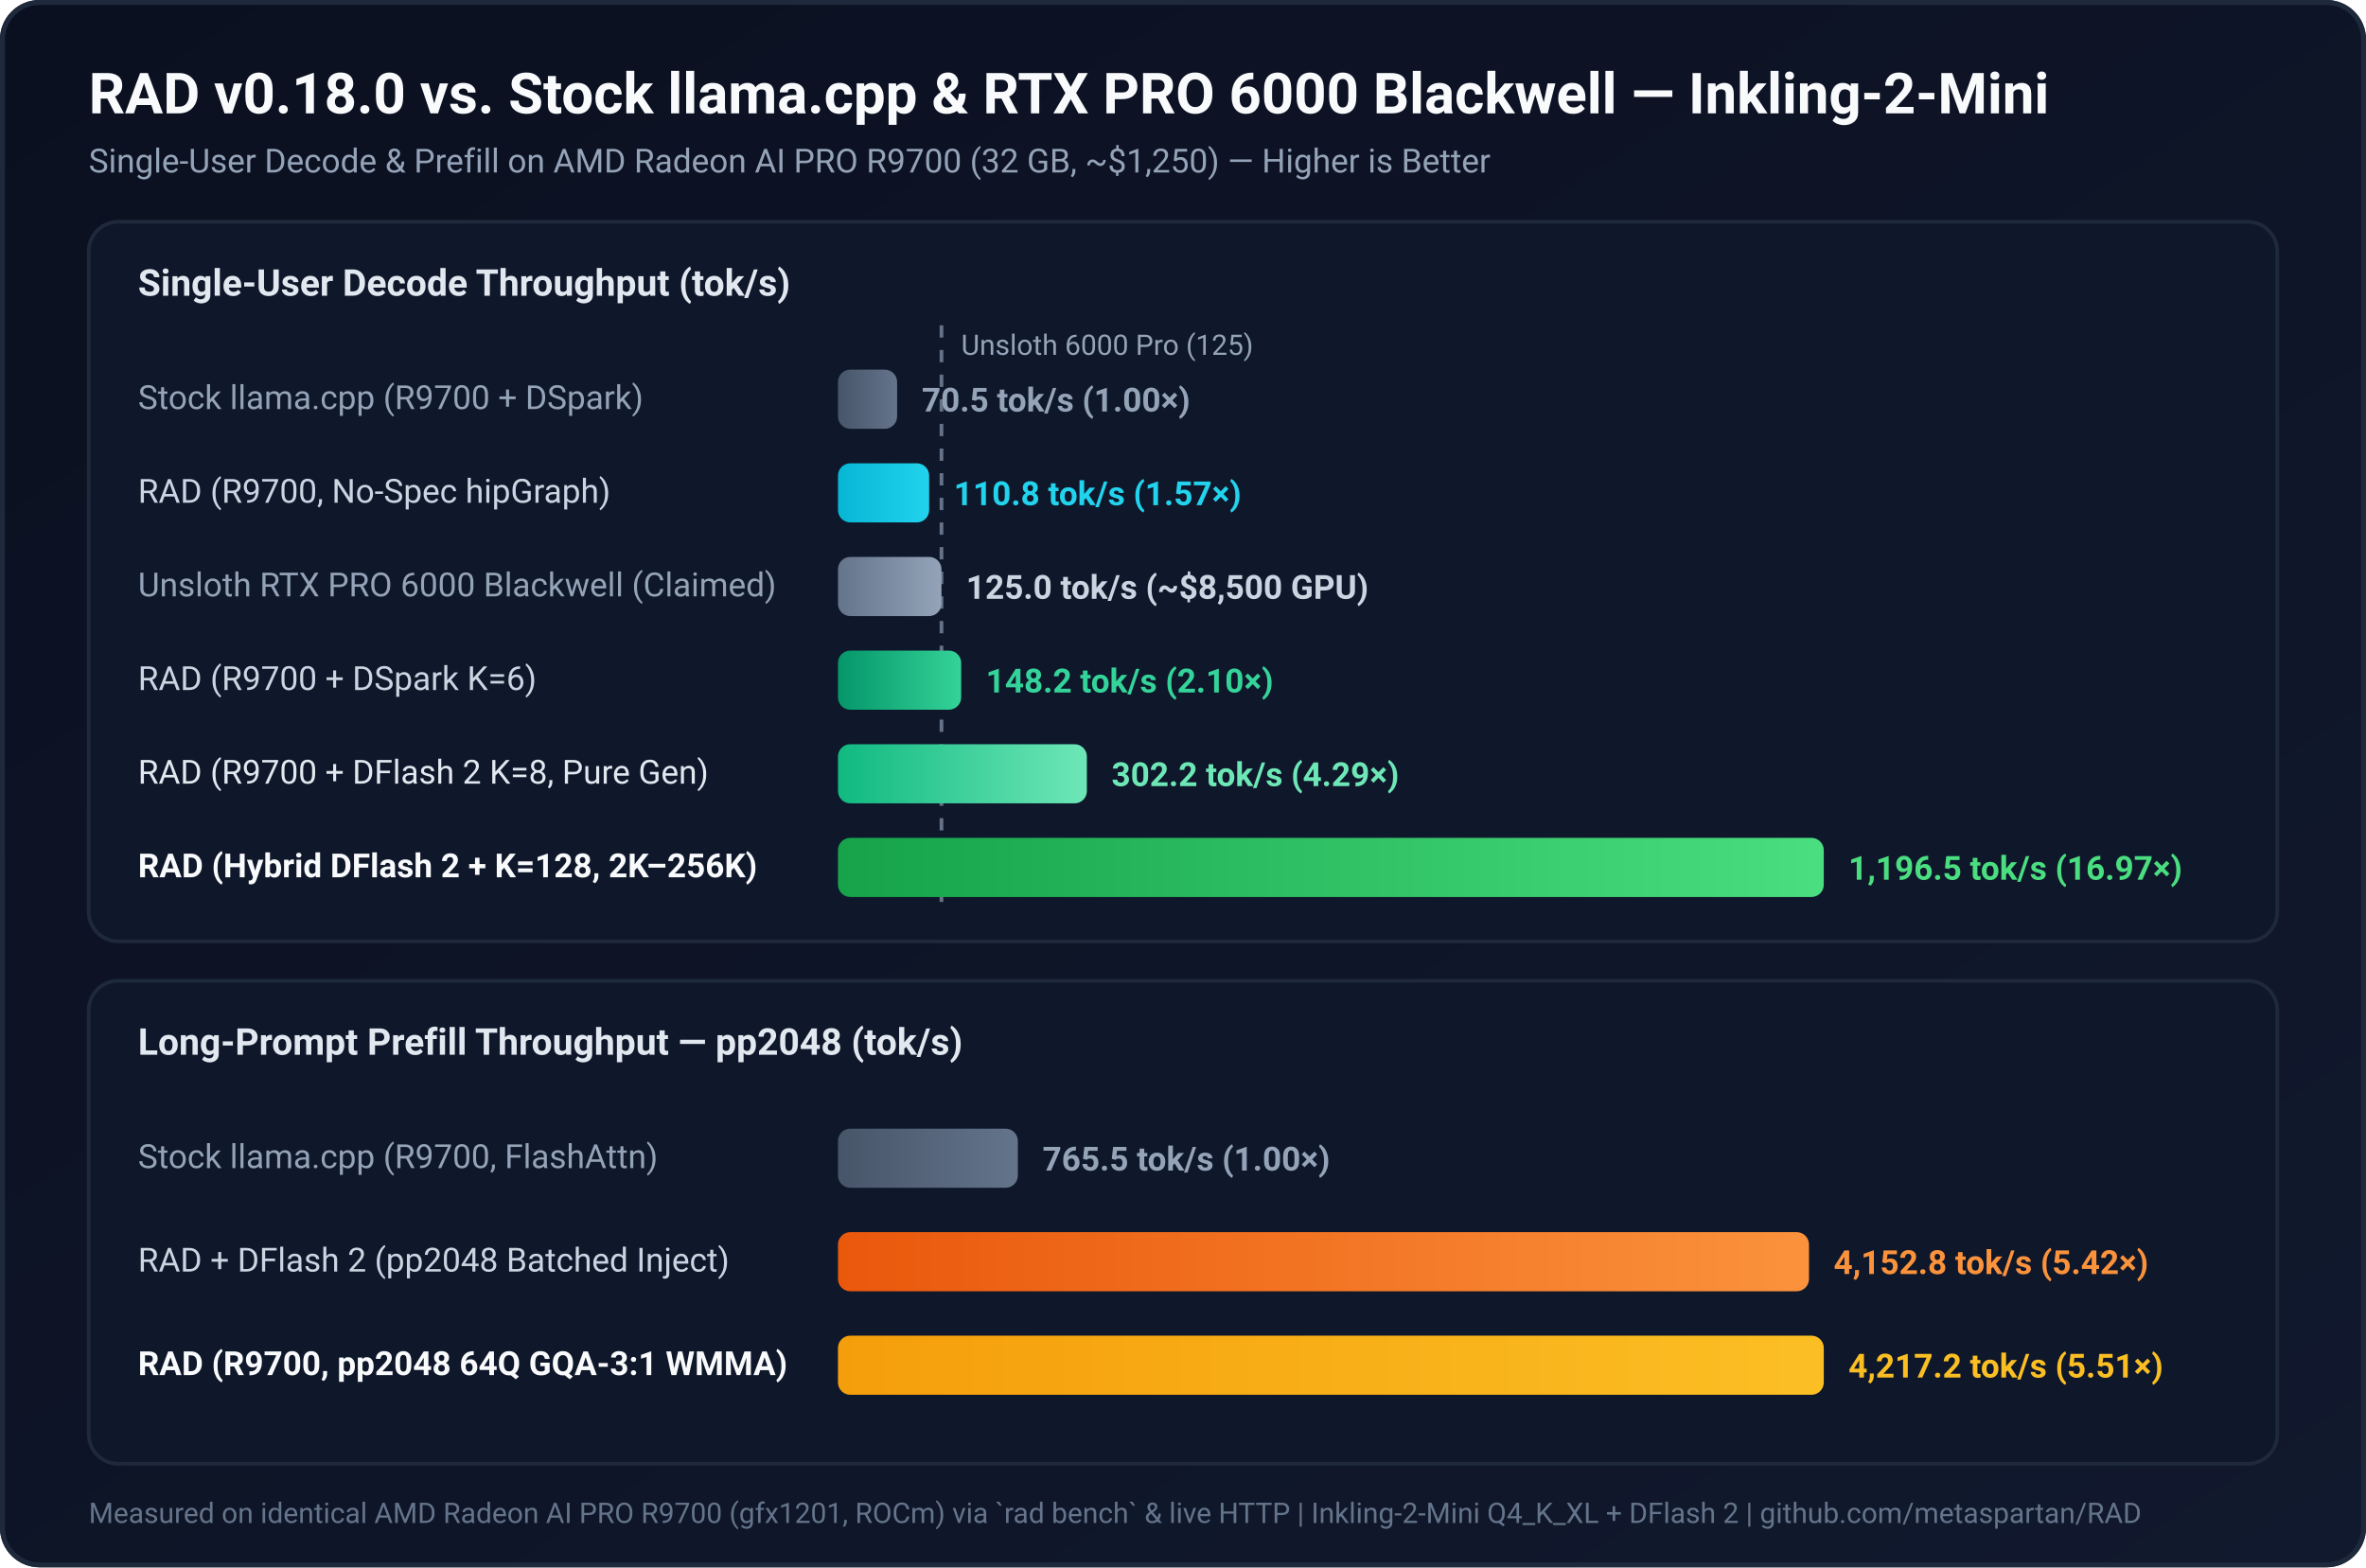
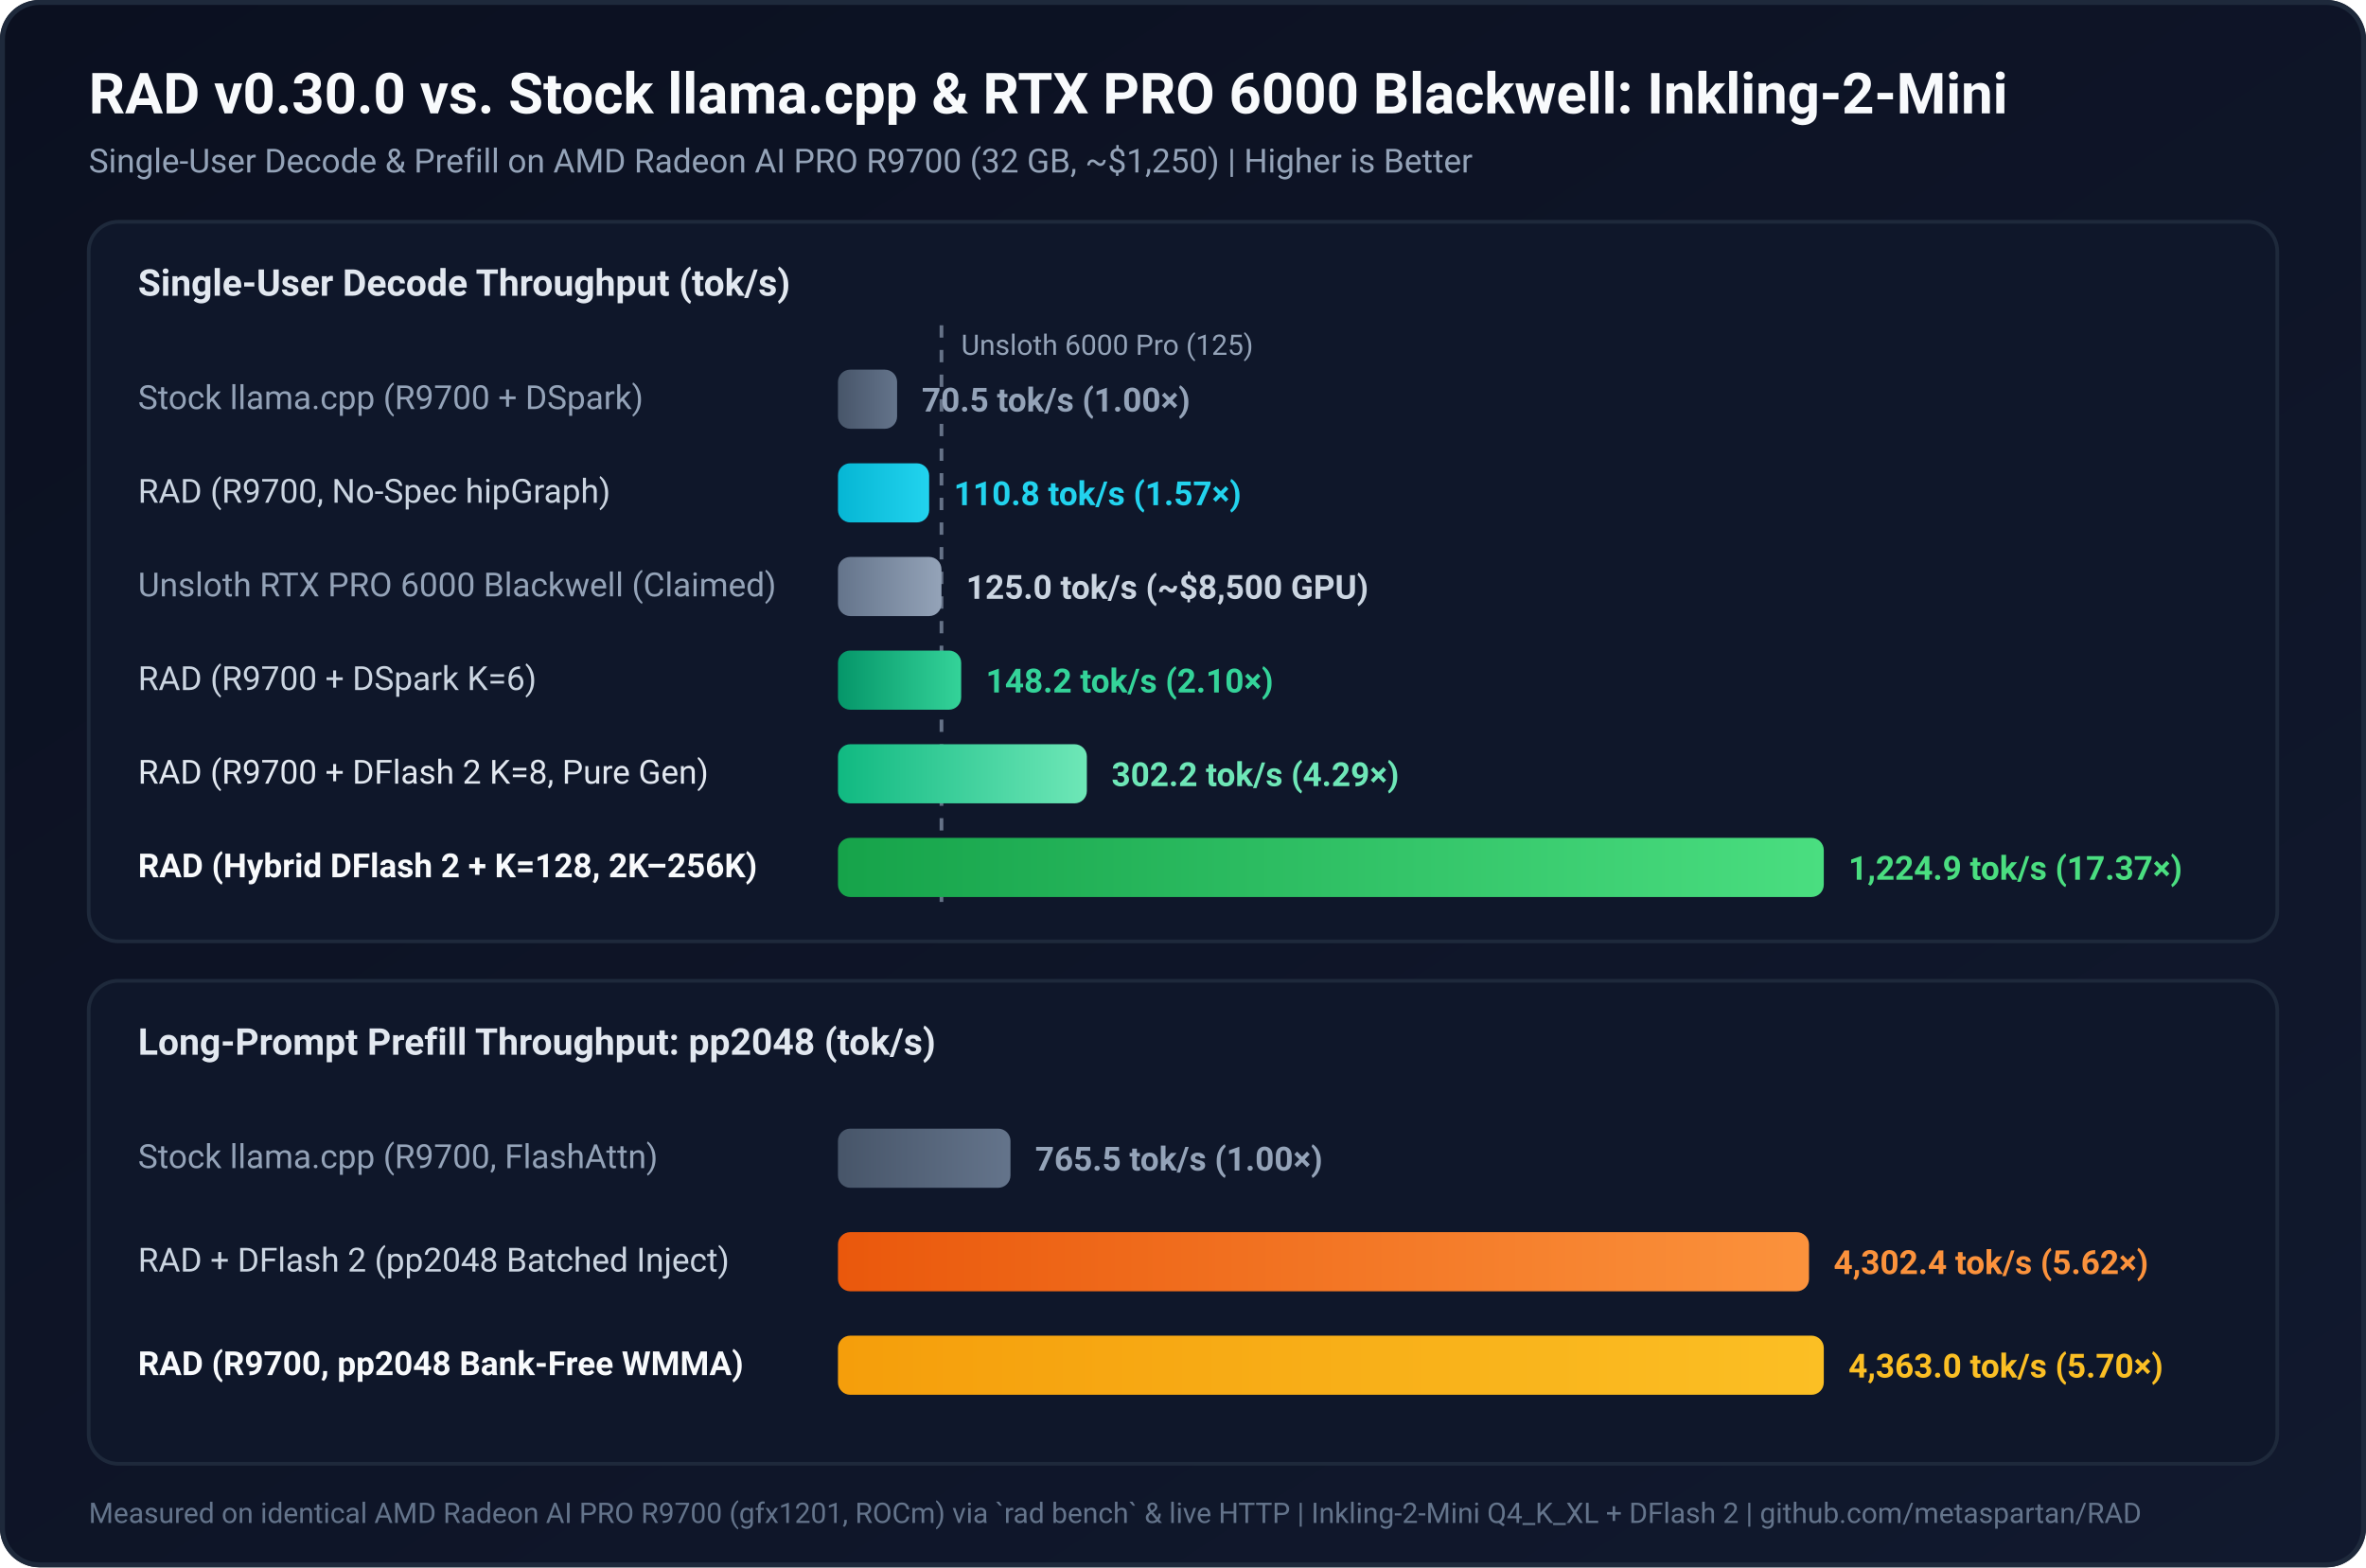
<svg xmlns="http://www.w3.org/2000/svg" viewBox="0 0 960 636" width="960" height="636">
  <defs>
    <linearGradient id="bg" x1="0" y1="0" x2="1" y2="1">
      <stop offset="0%" stop-color="#0b1020" />
      <stop offset="100%" stop-color="#11192e" />
    </linearGradient>
    <linearGradient id="emeraldGrad" x1="0" y1="0" x2="1" y2="0">
      <stop offset="0%" stop-color="#059669" />
      <stop offset="100%" stop-color="#34d399" />
    </linearGradient>
    <linearGradient id="greenGrad" x1="0" y1="0" x2="1" y2="0">
      <stop offset="0%" stop-color="#10b981" />
      <stop offset="100%" stop-color="#6ee7b7" />
    </linearGradient>
    <linearGradient id="limeGrad" x1="0" y1="0" x2="1" y2="0">
      <stop offset="0%" stop-color="#16a34a" />
      <stop offset="100%" stop-color="#4ade80" />
    </linearGradient>
    <linearGradient id="cyanGrad" x1="0" y1="0" x2="1" y2="0">
      <stop offset="0%" stop-color="#06b6d4" />
      <stop offset="100%" stop-color="#22d3ee" />
    </linearGradient>
    <linearGradient id="amberGrad" x1="0" y1="0" x2="1" y2="0">
      <stop offset="0%" stop-color="#f59e0b" />
      <stop offset="100%" stop-color="#fbbf24" />
    </linearGradient>
    <linearGradient id="orangeGrad" x1="0" y1="0" x2="1" y2="0">
      <stop offset="0%" stop-color="#ea580c" />
      <stop offset="100%" stop-color="#fb923c" />
    </linearGradient>
    <linearGradient id="slateGrad" x1="0" y1="0" x2="1" y2="0">
      <stop offset="0%" stop-color="#475569" />
      <stop offset="100%" stop-color="#64748b" />
    </linearGradient>
    <linearGradient id="mutedGrad" x1="0" y1="0" x2="1" y2="0">
      <stop offset="0%" stop-color="#64748b" />
      <stop offset="100%" stop-color="#94a3b8" />
    </linearGradient>
  </defs>
  <rect width="960" height="636" rx="16" fill="url(#bg)" />
  <rect x="1" y="1" width="958" height="634" rx="15" fill="none" stroke="#1e293b" stroke-width="2" />
-   <text x="36" y="46" font-family="system-ui, -apple-system, Segoe UI, Roboto, sans-serif" font-size="23" font-weight="700" fill="#f8fafc">RAD v0.18.0 vs. Stock llama.cpp &amp; RTX PRO 6000 Blackwell — Inkling-2-Mini</text>
-   <text x="36" y="70" font-family="system-ui, -apple-system, Segoe UI, Roboto, sans-serif" font-size="13.5" fill="#94a3b8">Single-User Decode &amp; Prefill on AMD Radeon AI PRO R9700 (32 GB, ~$1,250) — Higher is Better</text>
+   <text x="36" y="46" font-family="system-ui, -apple-system, Segoe UI, Roboto, sans-serif" font-size="23" font-weight="700" fill="#f8fafc">RAD v0.30.0 vs. Stock llama.cpp &amp; RTX PRO 6000 Blackwell: Inkling-2-Mini</text>
+   <text x="36" y="70" font-family="system-ui, -apple-system, Segoe UI, Roboto, sans-serif" font-size="13.5" fill="#94a3b8">Single-User Decode &amp; Prefill on AMD Radeon AI PRO R9700 (32 GB, ~$1,250) | Higher is Better</text>
  <rect x="36" y="90" width="888" height="292" rx="12" fill="#0f172a" stroke="#1e293b" stroke-width="1.5" />
  <text x="56" y="120" font-family="system-ui, -apple-system, Segoe UI, Roboto, sans-serif" font-size="15" font-weight="700" fill="#e2e8f0">Single-User Decode Throughput (tok/s)</text>
  <line x1="382" y1="132" x2="382" y2="366" stroke="#94a3b8" stroke-width="1.5" stroke-dasharray="5,5" opacity="0.65" />
  <text x="390" y="144" font-family="system-ui, -apple-system, Segoe UI, Roboto, sans-serif" font-size="11.5" fill="#94a3b8">Unsloth 6000 Pro (125)</text>
  <text x="56" y="166" font-family="system-ui, -apple-system, Segoe UI, Roboto, sans-serif" font-size="13.5" fill="#94a3b8">Stock llama.cpp (R9700 + DSpark)</text>
  <rect x="340" y="150" width="24" height="24" rx="5" fill="url(#slateGrad)" />
  <text x="374" y="167" font-family="system-ui, -apple-system, Segoe UI, Roboto, sans-serif" font-size="13.5" font-weight="700" fill="#94a3b8">70.5 tok/s (1.00×)</text>
  <text x="56" y="204" font-family="system-ui, -apple-system, Segoe UI, Roboto, sans-serif" font-size="13.5" fill="#cbd5e1">RAD (R9700, No-Spec hipGraph)</text>
  <rect x="340" y="188" width="37" height="24" rx="5" fill="url(#cyanGrad)" />
  <text x="387" y="205" font-family="system-ui, -apple-system, Segoe UI, Roboto, sans-serif" font-size="13.5" font-weight="700" fill="#22d3ee">110.8 tok/s (1.57×)</text>
  <text x="56" y="242" font-family="system-ui, -apple-system, Segoe UI, Roboto, sans-serif" font-size="13.5" fill="#94a3b8">Unsloth RTX PRO 6000 Blackwell (Claimed)</text>
  <rect x="340" y="226" width="42" height="24" rx="5" fill="url(#mutedGrad)" />
  <text x="392" y="243" font-family="system-ui, -apple-system, Segoe UI, Roboto, sans-serif" font-size="13.5" font-weight="700" fill="#cbd5e1">125.0 tok/s (~$8,500 GPU)</text>
  <text x="56" y="280" font-family="system-ui, -apple-system, Segoe UI, Roboto, sans-serif" font-size="13.5" fill="#cbd5e1">RAD (R9700 + DSpark K=6)</text>
  <rect x="340" y="264" width="50" height="24" rx="5" fill="url(#emeraldGrad)" />
  <text x="400" y="281" font-family="system-ui, -apple-system, Segoe UI, Roboto, sans-serif" font-size="13.5" font-weight="700" fill="#34d399">148.2 tok/s (2.10×)</text>
  <text x="56" y="318" font-family="system-ui, -apple-system, Segoe UI, Roboto, sans-serif" font-size="13.5" fill="#e2e8f0">RAD (R9700 + DFlash 2 K=8, Pure Gen)</text>
  <rect x="340" y="302" width="101" height="24" rx="5" fill="url(#greenGrad)" />
  <text x="451" y="319" font-family="system-ui, -apple-system, Segoe UI, Roboto, sans-serif" font-size="13.5" font-weight="700" fill="#6ee7b7">302.2 tok/s (4.29×)</text>
  <text x="56" y="356" font-family="system-ui, -apple-system, Segoe UI, Roboto, sans-serif" font-size="13.5" font-weight="700" fill="#f8fafc">RAD (Hybrid DFlash 2 + K=128, 2K–256K)</text>
  <rect x="340" y="340" width="400" height="24" rx="5" fill="url(#limeGrad)" />
-   <text x="750" y="357" font-family="system-ui, -apple-system, Segoe UI, Roboto, sans-serif" font-size="13.5" font-weight="700" fill="#4ade80">1,196.5 tok/s (16.97×)</text>
+   <text x="750" y="357" font-family="system-ui, -apple-system, Segoe UI, Roboto, sans-serif" font-size="13.5" font-weight="700" fill="#4ade80">1,224.9 tok/s (17.37×)</text>
  <rect x="36" y="398" width="888" height="196" rx="12" fill="#0f172a" stroke="#1e293b" stroke-width="1.5" />
-   <text x="56" y="428" font-family="system-ui, -apple-system, Segoe UI, Roboto, sans-serif" font-size="15" font-weight="700" fill="#e2e8f0">Long-Prompt Prefill Throughput — pp2048 (tok/s)</text>
+   <text x="56" y="428" font-family="system-ui, -apple-system, Segoe UI, Roboto, sans-serif" font-size="15" font-weight="700" fill="#e2e8f0">Long-Prompt Prefill Throughput: pp2048 (tok/s)</text>
  <text x="56" y="474" font-family="system-ui, -apple-system, Segoe UI, Roboto, sans-serif" font-size="13.5" fill="#94a3b8">Stock llama.cpp (R9700, FlashAttn)</text>
-   <rect x="340" y="458" width="73" height="24" rx="5" fill="url(#slateGrad)" />
-   <text x="423" y="475" font-family="system-ui, -apple-system, Segoe UI, Roboto, sans-serif" font-size="13.5" font-weight="700" fill="#94a3b8">765.5 tok/s (1.00×)</text>
+   <rect x="340" y="458" width="70" height="24" rx="5" fill="url(#slateGrad)" />
+   <text x="420" y="475" font-family="system-ui, -apple-system, Segoe UI, Roboto, sans-serif" font-size="13.5" font-weight="700" fill="#94a3b8">765.5 tok/s (1.00×)</text>
  <text x="56" y="516" font-family="system-ui, -apple-system, Segoe UI, Roboto, sans-serif" font-size="13.5" fill="#cbd5e1">RAD + DFlash 2 (pp2048 Batched Inject)</text>
  <rect x="340" y="500" width="394" height="24" rx="5" fill="url(#orangeGrad)" />
-   <text x="744" y="517" font-family="system-ui, -apple-system, Segoe UI, Roboto, sans-serif" font-size="13.5" font-weight="700" fill="#fb923c">4,152.8 tok/s (5.42×)</text>
-   <text x="56" y="558" font-family="system-ui, -apple-system, Segoe UI, Roboto, sans-serif" font-size="13.5" font-weight="700" fill="#f8fafc">RAD (R9700, pp2048 64Q GQA-3:1 WMMA)</text>
+   <text x="744" y="517" font-family="system-ui, -apple-system, Segoe UI, Roboto, sans-serif" font-size="13.5" font-weight="700" fill="#fb923c">4,302.4 tok/s (5.62×)</text>
+   <text x="56" y="558" font-family="system-ui, -apple-system, Segoe UI, Roboto, sans-serif" font-size="13.5" font-weight="700" fill="#f8fafc">RAD (R9700, pp2048 Bank-Free WMMA)</text>
  <rect x="340" y="542" width="400" height="24" rx="5" fill="url(#amberGrad)" />
-   <text x="750" y="559" font-family="system-ui, -apple-system, Segoe UI, Roboto, sans-serif" font-size="13.5" font-weight="700" fill="#fbbf24">4,217.2 tok/s (5.51×)</text>
+   <text x="750" y="559" font-family="system-ui, -apple-system, Segoe UI, Roboto, sans-serif" font-size="13.5" font-weight="700" fill="#fbbf24">4,363.0 tok/s (5.70×)</text>
  <text x="36" y="618" font-family="system-ui, -apple-system, Segoe UI, Roboto, sans-serif" font-size="11.5" fill="#64748b">Measured on identical AMD Radeon AI PRO R9700 (gfx1201, ROCm) via `rad bench` &amp; live HTTP | Inkling-2-Mini Q4_K_XL + DFlash 2 | github.com/metaspartan/RAD</text>
</svg>
